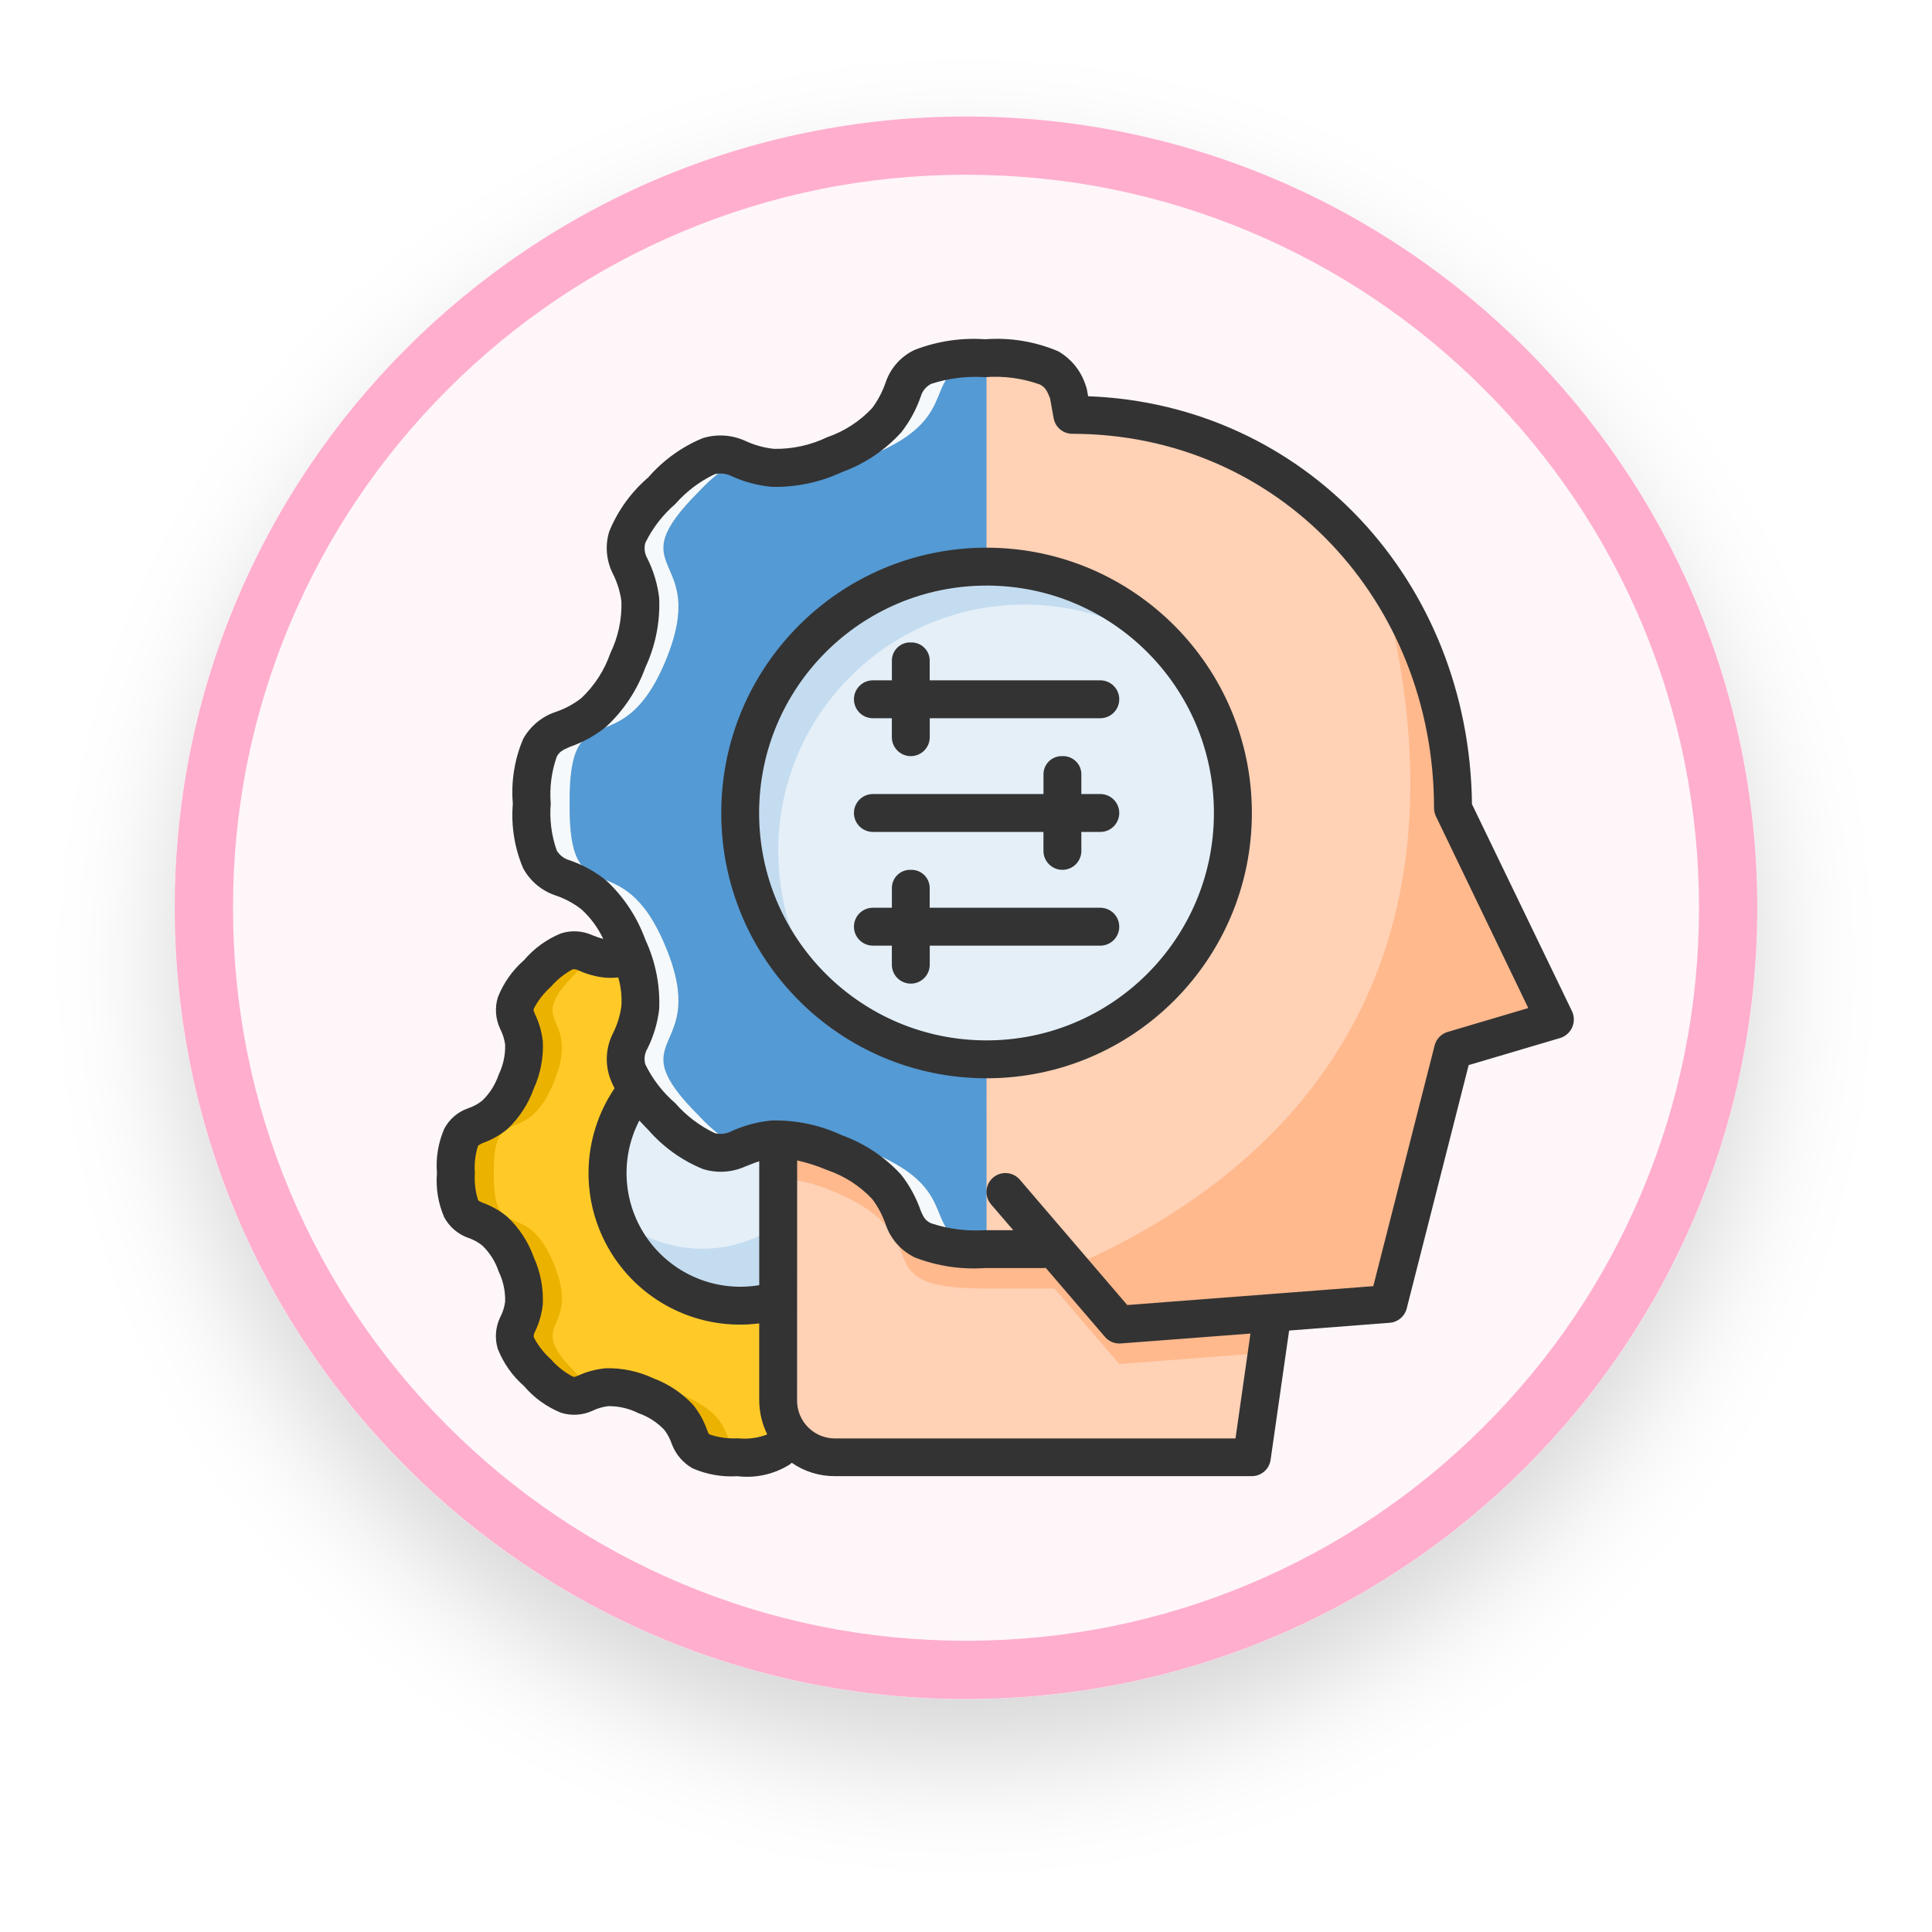
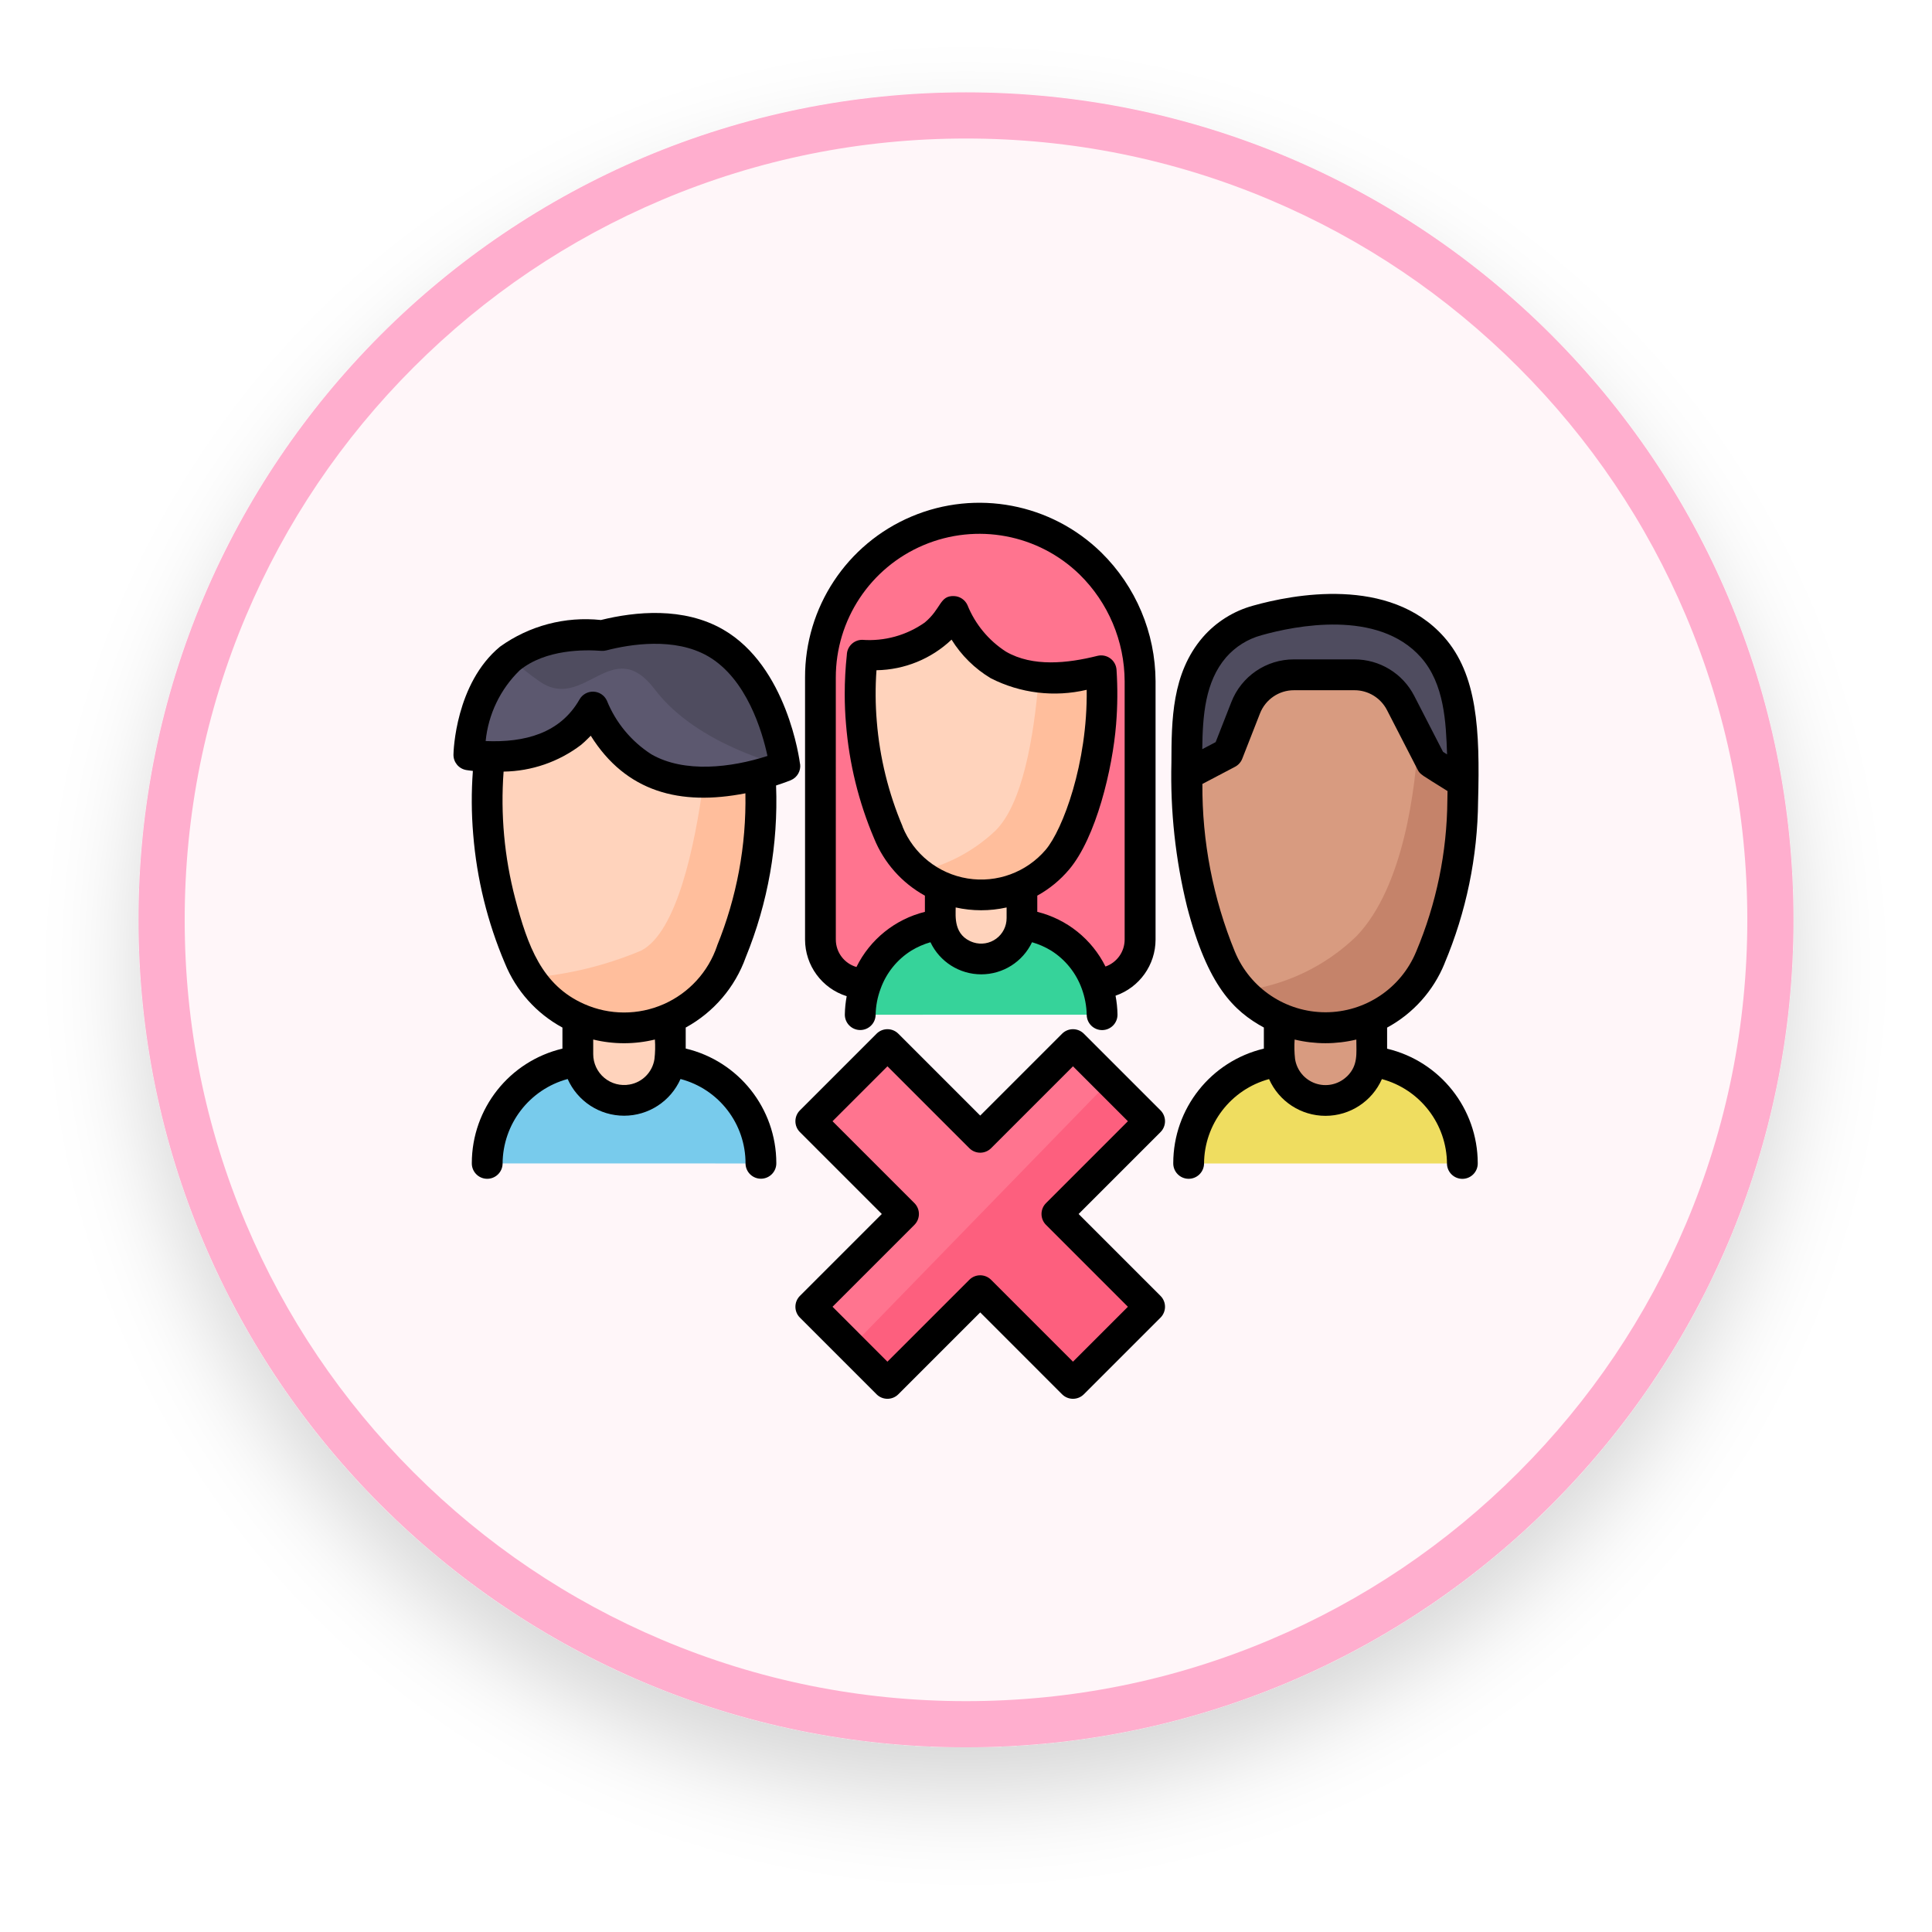
- <svg xmlns="http://www.w3.org/2000/svg" width="99.504" height="99.504" viewBox="0 0 99.504 99.504">
+ <svg xmlns="http://www.w3.org/2000/svg" width="125.531" height="125.531" viewBox="0 0 125.531 125.531">
  <defs>
-     <filter id="Path_982547" x="0" y="0" width="99.504" height="99.504" filterUnits="userSpaceOnUse">
+     <filter id="Path_982547" x="0" y="0" width="125.531" height="125.531" filterUnits="userSpaceOnUse">
      <feOffset dy="3" input="SourceAlpha" />
      <feGaussianBlur stdDeviation="3" result="blur" />
      <feFlood flood-opacity="0.161" />
      <feComposite operator="in" in2="blur" />
      <feComposite in="SourceGraphic" />
    </filter>
  </defs>
-   <g id="Group_1152451" data-name="Group 1152451" transform="translate(-1034.496 -1916)">
-     <g id="Group_1146975" data-name="Group 1146975" transform="translate(1043.496 1922)">
-       <g id="Group_1146954" data-name="Group 1146954">
-         <g transform="matrix(1, 0, 0, 1, -9, -6)" filter="url(#Path_982547)">
-           <g id="Path_982547-2" data-name="Path 982547" transform="translate(9 6)" fill="#fff6f9">
-             <path d="M 40.752 80.004 C 35.452 80.004 30.312 78.967 25.474 76.92 C 20.8 74.943 16.602 72.113 12.997 68.507 C 9.391 64.902 6.561 60.704 4.584 56.03 C 2.538 51.192 1.5 46.052 1.5 40.752 C 1.5 35.452 2.538 30.312 4.584 25.474 C 6.561 20.8 9.391 16.602 12.997 12.997 C 16.602 9.391 20.8 6.561 25.474 4.584 C 30.312 2.538 35.452 1.5 40.752 1.5 C 46.052 1.5 51.192 2.538 56.03 4.584 C 60.704 6.561 64.902 9.391 68.507 12.997 C 72.113 16.602 74.943 20.8 76.92 25.474 C 78.967 30.312 80.004 35.452 80.004 40.752 C 80.004 46.052 78.967 51.192 76.92 56.03 C 74.943 60.704 72.113 64.902 68.507 68.507 C 64.902 72.113 60.704 74.943 56.03 76.92 C 51.192 78.967 46.052 80.004 40.752 80.004 Z" stroke="none" />
-             <path d="M 40.752 3 C 35.654 3 30.711 3.998 26.058 5.966 C 21.563 7.867 17.525 10.589 14.057 14.057 C 10.589 17.525 7.867 21.563 5.966 26.058 C 3.998 30.711 3 35.654 3 40.752 C 3 45.85 3.998 50.794 5.966 55.446 C 7.867 59.941 10.589 63.979 14.057 67.447 C 17.525 70.915 21.563 73.637 26.058 75.539 C 30.711 77.506 35.654 78.504 40.752 78.504 C 45.85 78.504 50.794 77.506 55.446 75.539 C 59.941 73.637 63.979 70.915 67.447 67.447 C 70.915 63.979 73.637 59.941 75.539 55.446 C 77.506 50.794 78.504 45.85 78.504 40.752 C 78.504 35.654 77.506 30.711 75.539 26.058 C 73.637 21.563 70.915 17.525 67.447 14.057 C 63.979 10.589 59.941 7.867 55.446 5.966 C 50.794 3.998 45.85 3 40.752 3 M 40.752 -7.62939453125e-06 C 63.259 -7.62939453125e-06 81.504 18.245 81.504 40.752 C 81.504 63.259 63.259 81.504 40.752 81.504 C 18.245 81.504 -7.62939453125e-06 63.259 -7.62939453125e-06 40.752 C -7.62939453125e-06 18.245 18.245 -7.62939453125e-06 40.752 -7.62939453125e-06 Z" stroke="none" fill="#ffaece" />
+   <g id="Group_1154103" data-name="Group 1154103" transform="translate(-739.688 -5600.734)">
+     <g id="Group_1154087" data-name="Group 1154087" transform="translate(413.688 79.734)">
+       <g id="Group_1152576" data-name="Group 1152576" transform="translate(335 5527)">
+         <g id="Group_1148633" data-name="Group 1148633">
+           <g id="Group_1148525" data-name="Group 1148525" transform="translate(0)">
+             <g transform="matrix(1, 0, 0, 1, -9, -6)" filter="url(#Path_982547)">
+               <g id="Path_982547-2" data-name="Path 982547" transform="translate(9 6)" fill="#fff6f9">
+                 <path d="M 53.766 106.031 C 46.709 106.031 39.865 104.65 33.422 101.925 C 27.198 99.292 21.609 95.523 16.808 90.723 C 12.008 85.923 8.239 80.333 5.607 74.109 C 2.882 67.667 1.5 60.822 1.5 53.766 C 1.5 46.709 2.882 39.865 5.607 33.422 C 8.239 27.198 12.008 21.609 16.808 16.808 C 21.609 12.008 27.198 8.239 33.422 5.607 C 39.865 2.882 46.709 1.5 53.766 1.5 C 60.822 1.5 67.667 2.882 74.109 5.607 C 80.333 8.239 85.923 12.008 90.723 16.808 C 95.523 21.609 99.292 27.198 101.925 33.422 C 104.65 39.865 106.031 46.709 106.031 53.766 C 106.031 60.822 104.65 67.667 101.925 74.109 C 99.292 80.333 95.523 85.923 90.723 90.723 C 85.923 95.523 80.333 99.292 74.109 101.925 C 67.667 104.65 60.822 106.031 53.766 106.031 Z" stroke="none" />
+                 <path d="M 53.766 3 C 46.911 3 40.263 4.342 34.006 6.988 C 27.961 9.545 22.532 13.206 17.869 17.869 C 13.206 22.532 9.545 27.961 6.988 34.006 C 4.342 40.263 3 46.911 3 53.766 C 3 60.62 4.342 67.268 6.988 73.525 C 9.545 79.57 13.206 84.999 17.869 89.662 C 22.532 94.326 27.961 97.986 34.006 100.543 C 40.263 103.189 46.911 104.531 53.766 104.531 C 60.62 104.531 67.268 103.189 73.525 100.543 C 79.57 97.986 84.999 94.326 89.662 89.662 C 94.326 84.999 97.986 79.57 100.543 73.525 C 103.189 67.268 104.531 60.62 104.531 53.766 C 104.531 46.911 103.189 40.263 100.543 34.006 C 97.986 27.961 94.326 22.532 89.662 17.869 C 84.999 13.206 79.57 9.545 73.525 6.988 C 67.268 4.342 60.62 3 53.766 3 M 53.766 -7.62939453125e-06 C 83.46 -7.62939453125e-06 107.531 24.072 107.531 53.766 C 107.531 83.46 83.46 107.531 53.766 107.531 C 24.072 107.531 -7.62939453125e-06 83.46 -7.62939453125e-06 53.766 C -7.62939453125e-06 24.072 24.072 -7.62939453125e-06 53.766 -7.62939453125e-06 Z" stroke="none" fill="#ffaece" />
+               </g>
+             </g>
          </g>
        </g>
      </g>
-     </g>
-     <g id="layer1-0" transform="translate(1058.853 1931.884)">
-       <path id="path8538" d="M4.392,10.123c-.415.04-.93.332-1.78,1.193-2.72,2.756.358,1.993-1.1,5.576s-3.137.906-3.1,4.7c-.033,3.8,1.649,1.122,3.1,4.7s-1.624,2.82,1.1,5.576,2.009-.322,5.582,1.188.855,3.139,4.735,3.172c2.364.018,2.289-.595,2.684-1.4L14.029,28.4c-.208.02-.767.031-.976.032A6.825,6.825,0,0,1,7.77,17.273c-1.885-2.618,1.274-2.465-.343-6.876-1.789.516-2.227-.352-3.035-.274Z" transform="translate(0.711 22.936)" fill="#ffca28" />
-       <path id="path8550" d="M4.392,10.123c-.415.04-.93.332-1.78,1.193-2.72,2.756.358,1.993-1.1,5.576s-3.137.906-3.1,4.7c-.033,3.8,1.649,1.122,3.1,4.7s-1.624,2.82,1.1,5.576c1.705,1.728,2.063,1.163,2.972.873a6.52,6.52,0,0,1-1.02-.873c-2.72-2.756.358-1.993-1.1-5.576S.331,25.4.364,21.6c-.033-3.8,1.649-1.122,3.1-4.7s-1.624-2.82,1.1-5.576a6.679,6.679,0,0,1,1.022-.881,3.05,3.05,0,0,0-1.193-.313Zm3.031.274,0,0s0,0,0,0ZM8.15,32.63a2.615,2.615,0,0,0-.73.162,6.622,6.622,0,0,1,.774.273c3.572,1.509.855,3.139,4.735,3.172a7.52,7.52,0,0,0,1.09-.061c-2.52-.284-.63-1.741-3.874-3.111a4.362,4.362,0,0,0-2-.435Z" transform="translate(0.711 22.935)" fill="#ecb200" />
-       <path id="path8531" d="M.529,18.21a6.832,6.832,0,1,0,6.832-6.832A6.832,6.832,0,0,0,.529,18.21Z" transform="translate(6.403 26.323)" fill="#e4eff8" />
-       <path id="circle8535" d="M11.6,11.842A6.821,6.821,0,0,1,.628,19.152,6.827,6.827,0,1,0,11.6,11.842Z" transform="translate(6.671 27.57)" fill="#c4dcf0" />
-       <path id="path8510" d="M2.91,12.76V26.2a2.922,2.922,0,0,0,2.928,2.928H27.31l.976-6.832-1.323-.5-6.485.5-3.717-4.337-.644-.242.458.688H13.568c-5.5,0-3.27-1.811-5.677-3.784L2.939,12.76H2.91Z" transform="translate(12.805 30.041)" fill="#ffd1b5" />
-       <path id="path8475" d="M23.871,44.8l5.856,6.832,13.859-1.063,3.33-13.073,5.259-1.558-5.258-10.9c0-11.184-8.4-20.251-19.61-20.26L27.1,3.64c-.424-1.048-.777-1.787-4.288-1.787-6.591,0-2.052,2.6-7.749,4.968s-4.561-2.457-8.9,1.861.57,3.124-1.749,8.737-5,1.418-4.948,7.377C-.582,30.755,2.1,26.56,4.419,32.173s-2.589,4.42,1.749,8.737,3.2-.5,8.9,1.861,1.158,4.968,7.749,4.968h3.006" transform="translate(3.557 0.711)" fill="#ffd1b5" />
-       <path id="path8497" d="M22.947,4.87c5.957,21.811-6.3,31.517-15.961,35.689l2.533,2.957,13.86-1.064,3.328-13.073,5.259-1.557-5.258-10.9A20.837,20.837,0,0,0,22.947,4.87Z" transform="translate(23.765 8.825)" fill="#ffb98d" />
-       <path id="path8483" d="M22.894,1.853c-6.591,0-2.131,2.6-7.827,4.968s-4.561-2.457-8.9,1.861.57,3.124-1.749,8.737-5,1.418-4.948,7.377C-.582,30.755,2.1,26.56,4.419,32.173s-2.589,4.42,1.749,8.737,3.2-.5,8.9,1.861,1.236,4.968,7.827,4.968Z" transform="translate(3.557 0.711)" fill="#549ad4" />
-       <path id="circle8503" d="M2.381,17.451A12.688,12.688,0,1,0,15.069,4.763,12.688,12.688,0,0,0,2.381,17.451Z" transform="translate(11.383 8.537)" fill="#e4eff8" />
-       <path id="path8491" d="M22.816,1.853c-6.591,0-2.053,2.6-7.749,4.968a9.658,9.658,0,0,1-1.862.585,6.094,6.094,0,0,0,3.814-.585c5-2.076,2.118-4.334,5.8-4.855ZM9.007,6.813c-.662.062-1.483.519-2.838,1.868C1.83,13,6.737,11.806,4.418,17.419s-5,1.418-4.947,7.377C-.582,30.756,2.1,26.56,4.418,32.174S1.83,36.593,6.168,40.91c2.23,2.219,3.019,2.025,4.028,1.632A8.215,8.215,0,0,1,8.118,40.91c-4.338-4.317.571-3.123-1.748-8.736s-5-1.418-4.949-7.377c-.053-5.959,2.63-1.764,4.949-7.377S3.78,13,8.118,8.681a8.219,8.219,0,0,1,2.076-1.63,2.528,2.528,0,0,0-1.188-.238ZM13.833,42.09a3.934,3.934,0,0,0-.623.1,9.668,9.668,0,0,1,1.857.583c5.7,2.365,1.158,4.968,7.749,4.968v-.112c-3.679-.521-.8-2.78-5.8-4.855a7.072,7.072,0,0,0-3.185-.681Z" transform="translate(3.558 0.711)" fill="#f5f9fb" />
-       <path id="circle8507" d="M15.069,4.763A12.687,12.687,0,0,0,7.158,27.369,12.683,12.683,0,0,1,24.93,9.481a12.688,12.688,0,0,0-9.861-4.718Z" transform="translate(11.383 8.537)" fill="#c4dcf0" />
-       <path id="path8529" d="M2.91,12.781v1.952a7.432,7.432,0,0,1,2.909.681c5.7,2.365,1.158,4.968,7.749,4.968H17.55l-2.272-1.952h-1.71c-5.5,0-3.27-1.811-5.677-3.784L2.939,12.781H2.91Z" transform="translate(12.805 30.095)" fill="#ffb98d" />
-       <path id="path8522" d="M6.961,14.125l.458.688h-1.1l5.008,5.843,7.612-.583.2-1.369-1.323-.5-6.485.5L7.605,14.367Z" transform="translate(21.961 33.711)" fill="#ffb98d" />
-       <path id="path14831" d="M22.768,2.129a2.857,2.857,0,0,0-1.5,1.649,4.759,4.759,0,0,1-.707,1.355,5.693,5.693,0,0,1-2.312,1.5,6.075,6.075,0,0,1-2.745.6,4.691,4.691,0,0,1-1.491-.417,3.085,3.085,0,0,0-2.169-.137A7.5,7.5,0,0,0,9.035,8.7a7.319,7.319,0,0,0-2.017,2.795A2.923,2.923,0,0,0,7.2,13.649a4.437,4.437,0,0,1,.448,1.441,5.69,5.69,0,0,1-.57,2.667,5.783,5.783,0,0,1-1.491,2.312,4.485,4.485,0,0,1-1.348.721,3,3,0,0,0-1.651,1.382,6.989,6.989,0,0,0-.532,3.336,6.975,6.975,0,0,0,.532,3.328,2.969,2.969,0,0,0,1.651,1.392,4.488,4.488,0,0,1,1.348.721,4.841,4.841,0,0,1,1.125,1.525,4.835,4.835,0,0,1-.562-.193,2.25,2.25,0,0,0-1.615-.093,4.943,4.943,0,0,0-1.9,1.376,4.945,4.945,0,0,0-1.354,1.923A2.262,2.262,0,0,0,1.4,37.1a2.551,2.551,0,0,1,.259.814,3.323,3.323,0,0,1-.332,1.548A3.335,3.335,0,0,1,.483,40.8a2.4,2.4,0,0,1-.742.4,2.2,2.2,0,0,0-1.218,1.052,4.749,4.749,0,0,0-.376,2.28,4.722,4.722,0,0,0,.376,2.28A2.259,2.259,0,0,0-.258,47.864a2.406,2.406,0,0,1,.742.4,3.335,3.335,0,0,1,.843,1.34,3.35,3.35,0,0,1,.332,1.55,2.375,2.375,0,0,1-.259.814,2.247,2.247,0,0,0-.122,1.613A4.95,4.95,0,0,0,2.629,55.5a4.937,4.937,0,0,0,1.9,1.374,2.254,2.254,0,0,0,1.615-.093,2.594,2.594,0,0,1,.827-.244,3.39,3.39,0,0,1,1.55.36,3.364,3.364,0,0,1,1.333.858,2.582,2.582,0,0,1,.4.762,2.424,2.424,0,0,0,1.05,1.218,4.977,4.977,0,0,0,2.32.41,4.133,4.133,0,0,0,2.688-.6,1.418,1.418,0,0,0,.108-.091,3.857,3.857,0,0,0,2.219.688H40.117a.976.976,0,0,0,.965-.835l.955-6.664,5.185-.4a.978.978,0,0,0,.871-.736l3.191-12.535,4.728-1.4a1,1,0,0,0,.6-1.363L51.454,25.533C51.326,14.018,42.831,4.938,31.686,4.524l-.063-.341a.8.8,0,0,0-.057-.194,3.114,3.114,0,0,0-1.42-1.78,8.067,8.067,0,0,0-3.769-.62,8.392,8.392,0,0,0-3.609.541Zm6.442,1.794c.3.165.356.332.515.707l.183,1.022a.976.976,0,0,0,.959.806c10.686.007,18.633,8.66,18.633,19.28a.992.992,0,0,0,.1.425l4.754,9.871L50.2,37.265a.979.979,0,0,0-.671.7L46.372,50.357,33.7,51.329l-5.532-6.455a.976.976,0,1,0-1.485,1.268l1.146,1.332H26.377a7.319,7.319,0,0,1-2.774-.353c-.264-.125-.366-.239-.539-.648a6.386,6.386,0,0,0-1-1.845A7.643,7.643,0,0,0,19,42.583a8.064,8.064,0,0,0-3.624-.757,6.456,6.456,0,0,0-2.053.547,1.179,1.179,0,0,1-.871.1,6.276,6.276,0,0,1-2.032-1.542,6.247,6.247,0,0,1-1.542-2,1.04,1.04,0,0,1,.114-.816,6.164,6.164,0,0,0,.6-2.017,7.659,7.659,0,0,0-.713-3.588,7.752,7.752,0,0,0-2.025-3.056,6.273,6.273,0,0,0-1.866-1.029,1.119,1.119,0,0,1-.669-.5,5.8,5.8,0,0,1-.311-2.421,5.833,5.833,0,0,1,.311-2.421c.131-.227.237-.315.669-.5a6.291,6.291,0,0,0,1.866-1.031,7.743,7.743,0,0,0,2.025-3.054,7.665,7.665,0,0,0,.713-3.589,6.16,6.16,0,0,0-.6-2.017,1.053,1.053,0,0,1-.114-.814,6.248,6.248,0,0,1,1.542-2A6.273,6.273,0,0,1,12.451,8.54a1.239,1.239,0,0,1,.871.1,6.447,6.447,0,0,0,2.053.549A8.065,8.065,0,0,0,19,8.433,7.645,7.645,0,0,0,22.063,6.38a6.365,6.365,0,0,0,1-1.838,1.057,1.057,0,0,1,.539-.656,7.386,7.386,0,0,1,2.774-.345,6.813,6.813,0,0,1,2.833.381Zm-2.756,8.4A13.664,13.664,0,1,0,40.118,25.988,13.664,13.664,0,0,0,26.453,12.324Zm0,1.952A11.712,11.712,0,1,1,14.74,25.988,11.712,11.712,0,0,1,26.453,14.276Zm-3.9,2.928a.938.938,0,0,0-.976.976v.976H20.6a.976.976,0,1,0,0,1.952h.976v.976a.976.976,0,1,0,1.952,0v-.976h8.784a.976.976,0,1,0,0-1.952H23.525V18.18a.938.938,0,0,0-.976-.976Zm7.808,5.856a.938.938,0,0,0-.976.976v.976H20.6a.976.976,0,1,0,0,1.952h8.784v.976a.976.976,0,1,0,1.952,0v-.976h.976a.976.976,0,1,0,0-1.952h-.976v-.976a.938.938,0,0,0-.976-.976Zm-7.808,5.856a.938.938,0,0,0-.976.976v.976H20.6a.976.976,0,1,0,0,1.952h.976V33.8a.976.976,0,1,0,1.952,0V32.82h8.784a.976.976,0,1,0,0-1.952H23.525v-.976a.938.938,0,0,0-.976-.976ZM5.439,34.095a4.328,4.328,0,0,0,1.4.376,3.844,3.844,0,0,0,.646-.015,4.341,4.341,0,0,1,.162,1.468A4.414,4.414,0,0,1,7.2,37.359a2.937,2.937,0,0,0-.179,2.16,3.816,3.816,0,0,0,.274.646,7.8,7.8,0,0,0,7.45,12.11v3.967a3.988,3.988,0,0,0,.408,1.738s-.022.026-.026.026a3.24,3.24,0,0,1-1.477.187,3.851,3.851,0,0,1-1.426-.187c-.107-.056-.06,0-.166-.246a4.293,4.293,0,0,0-.7-1.268A5.339,5.339,0,0,0,9.287,55.1a5.387,5.387,0,0,0-2.45-.513,4.367,4.367,0,0,0-1.4.368c-.156.061-.18.1-.3.057a3.853,3.853,0,0,1-1.123-.892,3.924,3.924,0,0,1-.881-1.132.439.439,0,0,1,.065-.288,4.336,4.336,0,0,0,.4-1.39,5.3,5.3,0,0,0-.467-2.45,5.3,5.3,0,0,0-1.369-2.083A4.292,4.292,0,0,0,.5,46.06c-.121-.054-.207-.084-.236-.143A3.749,3.749,0,0,1,.1,44.529a3.717,3.717,0,0,1,.158-1.388c.015-.022.033-.054.236-.151a4.229,4.229,0,0,0,1.27-.713,5.328,5.328,0,0,0,1.369-2.089A5.276,5.276,0,0,0,3.6,37.747a4.35,4.35,0,0,0-.4-1.392c-.039-.118-.1-.175-.065-.288a3.957,3.957,0,0,1,.881-1.13,3.958,3.958,0,0,1,1.122-.9.5.5,0,0,1,.3.058Zm3.6,8.222a7.457,7.457,0,0,0,2.81,2.009,3.064,3.064,0,0,0,2.169-.129c.268-.1.495-.2.728-.273v6.382a5.86,5.86,0,0,1-6.175-8.479c.147.156.3.321.467.49Zm7.66,1.565a8.984,8.984,0,0,1,1.556.5,5.7,5.7,0,0,1,2.312,1.491,4.762,4.762,0,0,1,.707,1.355,2.914,2.914,0,0,0,1.5,1.657,8.4,8.4,0,0,0,3.609.539h3.006a1.029,1.029,0,0,0,.114-.007l3.048,3.553a.976.976,0,0,0,.814.338l6.68-.509L39.275,58.2H18.647a1.946,1.946,0,0,1-1.952-1.952Z" fill="#333" />
+       <g id="epidemic-prevention_2866229" transform="translate(355.464 5528.531)">
+         <path id="Path_989012" data-name="Path 989012" d="M163.992,41.7V58.489a2.854,2.854,0,0,1-2.854,2.854,5.831,5.831,0,0,0-4.857-3.838,2.649,2.649,0,0,1-5.237,0,6.089,6.089,0,0,0-2.44.843,5.83,5.83,0,0,0-2.418,3h-.11a2.854,2.854,0,0,1-2.854-2.854V41.464a10.386,10.386,0,0,1,10.185-10.383A10.574,10.574,0,0,1,163.992,41.7Z" transform="translate(-119.375 -4.973)" fill="#ff748f" />
+         <path id="Path_989013" data-name="Path 989013" d="M26.535,83.185c-2.172.907-6.325,1.755-9.18.1a8.535,8.535,0,0,1-3.3-3.938c-1.4,2.444-3.887,3.29-6.711,3.219A9.446,9.446,0,0,1,6,82.462s.09-4.141,2.664-6.263l.032-.025c1.945-1.577,4.724-1.569,5.978-1.469,1.908-.491,4.962-.906,7.358.478C25.809,77.364,26.535,83.185,26.535,83.185Z" transform="translate(-5.002 -40.948)" fill="#5c586f" />
+         <path id="Path_989014" data-name="Path 989014" d="M29.043,120.816c-2.562,6.281-9.988,6.322-13.088,1.7-1.2-1.783-3.361-7.634-2.628-14.34v-.035c2.876,0,5.29-.717,6.712-3.22,2.176,4.733,5.83,5.625,10.865,4.364a26.024,26.024,0,0,1-1.862,11.53Z" transform="translate(-10.985 -66.519)" fill="#ffd3bc" />
+         <path id="Path_989015" data-name="Path 989015" d="M54.456,226.315v2.347a3.008,3.008,0,0,1-5.133,2.127c-1.084-1.1-.874-2.14-.874-4.474A7.4,7.4,0,0,0,54.456,226.315Z" transform="translate(-40.369 -167.699)" fill="#ffd3bc" />
+         <path id="Path_989016" data-name="Path 989016" d="M30.951,249.849a6.7,6.7,0,0,0-5.928-6.633,3,3,0,0,1-5.928,0,6.677,6.677,0,0,0-5.929,6.632Z" transform="translate(-10.975 -181.785)" fill="#78cbec" />
+         <path id="Path_989017" data-name="Path 989017" d="M322.31,226.315v2.347a3.011,3.011,0,0,0,5.133,2.127c1.073-1.086.874-2.13.874-4.474a7.4,7.4,0,0,1-6.007,0Z" transform="translate(-268.642 -167.699)" fill="#d89b80" />
+         <path id="Path_989018" data-name="Path 989018" d="M304.742,249.849a6.7,6.7,0,0,0-5.928-6.633,3,3,0,0,1-5.928,0,6.7,6.7,0,0,0-5.928,6.633Z" transform="translate(-239.176 -181.785)" fill="#efdd60" />
+         <path id="Path_989019" data-name="Path 989019" d="M304.112,79.207a26.77,26.77,0,0,1-2.1,10.184,7.366,7.366,0,0,1-12.266,2.17c-.052-.057-.1-.115-.153-.173a7.286,7.286,0,0,1-1.216-2l-.153-.381a25.384,25.384,0,0,1-1.069-3.212,1.563,1.563,0,0,1-.052-.211,34.62,34.62,0,0,1-.918-8.071c-.042-3.272-.233-8.667,4.579-10.023,3.633-1.022,8.617-1.38,11.381,1.733a7.262,7.262,0,0,1,1.594,3.3,33.782,33.782,0,0,1,.371,6.686Z" transform="translate(-238.523 -34.715)" fill="#d89b80" />
+         <path id="Path_989020" data-name="Path 989020" d="M172.744,81.644a6.514,6.514,0,0,1-12.186.336,23.141,23.141,0,0,1-1.7-11.533,7.175,7.175,0,0,0,4.694-1.35,5.378,5.378,0,0,0,1.236-1.5c1.907,4.148,5.16,5,9.6,3.857A22.972,22.972,0,0,1,172.744,81.644Z" transform="translate(-132.295 -35.414)" fill="#ffd3bc" />
+         <path id="Path_989021" data-name="Path 989021" d="M195.184,174.864c0,2.018.17,3-.754,3.926a2.649,2.649,0,0,1-3.384.349c-1.449-.95-1.169-2.449-1.169-4.275A6.56,6.56,0,0,0,195.184,174.864Z" transform="translate(-158.242 -124.815)" fill="#ffd3bc" />
+         <path id="Path_989022" data-name="Path 989022" d="M174.446,195.644a5.92,5.92,0,0,0-5.237-5.863,2.649,2.649,0,0,1-5.237,0,6.091,6.091,0,0,0-2.44.843,5.83,5.83,0,0,0-2.418,3,6.15,6.15,0,0,0-.383,2.025Z" transform="translate(-132.302 -137.248)" fill="#36d39a" />
+         <path id="Path_989023" data-name="Path 989023" d="M155.462,247.682l6.03,6.03-4.982,4.982-6.03-6.03-6.03,6.03-2.368-2.368-2.613-2.614,6.028-6.03-6.028-6.028,4.98-4.982,6.03,6.028,6.03-6.028,2.375,2.375,2.608,2.608Z" transform="translate(-116.247 -176.331)" fill="#ff748f" />
+         <path id="Path_989024" data-name="Path 989024" d="M168.539,259.568l6.03,6.03-4.982,4.982-6.03-6.03-6.03,6.03-2.368-2.368,16.8-17.279,2.608,2.608Z" transform="translate(-129.325 -188.217)" fill="#fd5f7e" />
+         <path id="Path_989025" data-name="Path 989025" d="M40.029,83.187s-5.678-1.309-8.447-4.97S26.992,79.7,24.1,77.7a17.879,17.879,0,0,1-1.912-1.529c1.945-1.577,4.724-1.569,5.978-1.469,1.908-.491,4.962-.906,7.358.478C39.3,77.365,40.029,83.187,40.029,83.187Z" transform="translate(-18.496 -40.949)" fill="#4f4c5f" />
+         <path id="Path_989026" data-name="Path 989026" d="M191.3,100.948a6.509,6.509,0,0,1-10.312,2.886,10.631,10.631,0,0,0,5.06-2.656c1.768-1.715,2.526-6.051,2.839-10a11.619,11.619,0,0,0,4.058-.418A22.972,22.972,0,0,1,191.3,100.948Z" transform="translate(-150.854 -54.717)" fill="#ffbe9c" />
+         <path id="Path_989027" data-name="Path 989027" d="M42.938,142.662c-2.562,6.281-9.988,6.322-13.088,1.7a23.542,23.542,0,0,0,7.228-1.763c2.323-1.2,3.492-6.824,4.045-10.95a14.065,14.065,0,0,0,3.677-.518A26.024,26.024,0,0,1,42.938,142.662Z" transform="translate(-24.881 -88.365)" fill="#ffbe9c" />
+         <path id="Path_989028" data-name="Path 989028" d="M391.717,101.653c-.02-.1-.042-.208-.067-.311h0C391.675,101.442,391.7,101.545,391.717,101.653Z" transform="translate(-326.435 -63.536)" fill="#c5836a" />
+         <path id="Path_989029" data-name="Path 989029" d="M322,120.713a26.777,26.777,0,0,1-2.1,10.184,7.366,7.366,0,0,1-12.265,2.17,12.927,12.927,0,0,0,7.448-3.553c3.082-3.214,3.835-9.653,4.015-12.952l.864,1.678,2.015,1.266.04-.013c0-.21,0-.418,0-.628C322.019,119.554,322.01,120.2,322,120.713Z" transform="translate(-256.406 -76.221)" fill="#c5836a" />
+         <path id="Path_989030" data-name="Path 989030" d="M304.129,77.987l-.04.013-2.015-1.266-.864-1.678-1.131-2.2a3.38,3.38,0,0,0-3.006-1.833h-3.92a3.378,3.378,0,0,0-3.147,2.148l-1.152,2.941-2.668,1.4c-.042-3.272-.235-8.667,4.579-10.023,3.633-1.022,8.617-1.38,11.381,1.733a7.2,7.2,0,0,1,1.59,3.3c.025.1.047.206.067.311a28.13,28.13,0,0,1,.321,4.318c0,.07,0,.14,0,.208C304.129,77.569,304.129,77.777,304.129,77.987Z" transform="translate(-238.523 -34.715)" fill="#4f4c5f" />
+         <path id="Path_989031" data-name="Path 989031" d="M392.371,107.53a28.13,28.13,0,0,0-.321-4.318A23.178,23.178,0,0,1,392.371,107.53Z" transform="translate(-326.769 -65.094)" fill="#4f4c5f" />
+         <path id="Path_989032" data-name="Path 989032" d="M22.519,78.069c-.032-.258-.835-6.34-4.993-8.74-2.578-1.488-5.713-1.173-7.945-.622a9.516,9.516,0,0,0-6.554,1.731C.132,72.823,0,77.261,0,77.449a1,1,0,0,0,.824,1.005c.012,0,.171.03.437.059a26.038,26.038,0,0,0,.021,4.124,26.939,26.939,0,0,0,2.058,8.37,8.308,8.308,0,0,0,3.74,4.181v1.368a7.656,7.656,0,0,0-5.888,7.436,1,1,0,1,0,2,.043,5.727,5.727,0,0,1,4.228-5.505,4.01,4.01,0,0,0,7.332,0,5.665,5.665,0,0,1,4.225,5.5,1,1,0,0,0,2-.043,7.657,7.657,0,0,0-5.887-7.436V95.187a8.437,8.437,0,0,0,3.9-4.563,26.809,26.809,0,0,0,1.971-11.166c.584-.187.944-.337.964-.345a1,1,0,0,0,.6-1.044ZM4.3,71.98c1.685-1.388,4.263-1.35,5.3-1.269a.991.991,0,0,0,.327-.028c1.539-.4,4.444-.873,6.608.376,2.528,1.459,3.534,4.926,3.867,6.48-2.339.76-5.4,1.13-7.543-.106a7.466,7.466,0,0,1-2.892-3.491,1,1,0,0,0-1.776-.076c-1.258,2.213-3.574,2.813-6.1,2.706A7.434,7.434,0,0,1,4.3,71.98Zm8.788,23.985a6.821,6.821,0,0,1-.029,1.269,1.979,1.979,0,0,1-1.618,1.655,2.006,2.006,0,0,1-2.361-1.975v-.949a8.461,8.461,0,0,0,4.008,0Zm4.043-6.092A6.381,6.381,0,0,1,8.5,93.661C5.743,92.444,4.824,89.89,4.009,86.8a25.186,25.186,0,0,1-.752-8.243A8.511,8.511,0,0,0,8.291,76.82c.163-.135.316-.281.467-.432.054-.054.109-.106.162-.163,2.29,3.659,5.8,4.575,10.048,3.742a25,25,0,0,1-1.841,9.906Z" transform="translate(0 -35.953)" />
+         <path id="Path_989033" data-name="Path 989033" d="M297.908,84.829a27.768,27.768,0,0,0,2.179-10.544c.126-4.629-.049-8.229-2.217-10.67-3.541-3.987-9.85-2.749-12.4-2.031a6.664,6.664,0,0,0-3.28,2.064c-2.007,2.344-2.021,5.384-2.029,8.136a35.545,35.545,0,0,0,1.014,9.35c1.343,5.173,3.051,6.8,4.993,7.862v1.37a7.657,7.657,0,0,0-5.887,7.436,1,1,0,0,0,2,.043,5.729,5.729,0,0,1,4.225-5.5,4.008,4.008,0,0,0,7.332,0,5.728,5.728,0,0,1,4.228,5.505,1,1,0,0,0,1,.977h.022a1,1,0,0,0,.977-1.02,7.659,7.659,0,0,0-5.889-7.436V89a8.3,8.3,0,0,0,3.734-4.169Zm-5.732,4.947c0,.9.121,1.662-.578,2.367-.019.019-.04.036-.061.055a2,2,0,0,1-3.342-1.159,7.033,7.033,0,0,1-.028-1.263A8.541,8.541,0,0,0,292.176,89.776ZM283.71,64.947a4.676,4.676,0,0,1,2.3-1.44c2.186-.616,7.571-1.708,10.362,1.435,1.532,1.726,1.629,4.243,1.7,6.307l-.261-.164-1.869-3.633a4.363,4.363,0,0,0-3.894-2.376h-3.919a4.353,4.353,0,0,0-4.077,2.781l-1.016,2.594-.871.459C282.192,68.719,282.35,66.535,283.71,64.947Zm.575,19.122a28.27,28.27,0,0,1-2.111-10.9l2.124-1.117a1,1,0,0,0,.465-.52l1.152-2.941a2.367,2.367,0,0,1,2.217-1.512h3.919a2.373,2.373,0,0,1,2.118,1.292l1.994,3.876c.165.32.241.316,1.939,1.384q0,.306-.011.6a25.794,25.794,0,0,1-2.027,9.833,6.373,6.373,0,0,1-11.778.006Z" transform="translate(-233.513 -29.763)" />
+         <path id="Path_989034" data-name="Path 989034" d="M139.9,57.194a7.152,7.152,0,0,0-.121,1.182,1,1,0,0,0,2,.038,5.136,5.136,0,0,1,.324-1.7,4.849,4.849,0,0,1,2-2.481,5.1,5.1,0,0,1,1.239-.543,3.653,3.653,0,0,0,6.6,0,5.092,5.092,0,0,1,1.235.541,4.879,4.879,0,0,1,2,2.487,5.229,5.229,0,0,1,.318,1.7,1,1,0,0,0,2-.038,7.211,7.211,0,0,0-.127-1.216,3.859,3.859,0,0,0,2.6-3.644V36.73a11.789,11.789,0,0,0-3.523-8.359A11.326,11.326,0,0,0,137.194,36.5V53.517a3.859,3.859,0,0,0,2.7,3.677Zm8.237-3.49c-1.317-.435-1.156-1.726-1.156-2.273a7.618,7.618,0,0,0,3.309,0v.692a1.654,1.654,0,0,1-2.153,1.581Zm-4.6-7.524a22.03,22.03,0,0,1-1.681-6.83,21.375,21.375,0,0,1-.021-3.333,7.248,7.248,0,0,0,4.878-1.988,7.585,7.585,0,0,0,2.549,2.509,9.116,9.116,0,0,0,6.232.751c.061,4.767-1.55,9.079-2.664,10.393A5.512,5.512,0,0,1,143.528,46.18ZM139.192,36.5a9.333,9.333,0,0,1,15.844-6.7,9.778,9.778,0,0,1,2.924,6.933V53.517a1.858,1.858,0,0,1-1.246,1.752,6.774,6.774,0,0,0-4.431-3.554V50.663a7.345,7.345,0,0,0,2.06-1.688c1.763-2.077,2.831-6.557,3.061-9.441a24.151,24.151,0,0,0,.028-3.551,1,1,0,0,0-1.24-.9c-1.95.489-4.206.731-5.94-.271a6.485,6.485,0,0,1-2.508-3.032,1,1,0,0,0-.865-.581c-.953-.039-.809.807-1.913,1.722a6.258,6.258,0,0,1-4.057,1.121,1,1,0,0,0-1,.972,23.844,23.844,0,0,0-.137,2.563c0,.649.028,1.3.083,1.941a23.93,23.93,0,0,0,1.826,7.429,7.446,7.446,0,0,0,3.3,3.718v1.051a6.781,6.781,0,0,0-4.448,3.584,1.858,1.858,0,0,1-1.34-1.782Z" transform="translate(-114.35 0)" />
+         <path id="Path_989035" data-name="Path 989035" d="M157.161,235.939l-4.981-4.981a1,1,0,0,0-1.413,0l-5.321,5.321-5.321-5.321a1,1,0,0,0-1.413,0l-4.981,4.981a1,1,0,0,0,0,1.413l5.321,5.321-5.321,5.321a1,1,0,0,0,0,1.413l4.981,4.981a1,1,0,0,0,1.413,0l5.321-5.321,5.32,5.321a1,1,0,0,0,1.413,0l4.982-4.981a1,1,0,0,0,0-1.413l-5.321-5.321,5.321-5.321A1,1,0,0,0,157.161,235.939Zm-7.44,6.028a1,1,0,0,0,0,1.413l5.321,5.321-3.569,3.568-5.321-5.321a1,1,0,0,0-1.413,0l-5.322,5.321L135.85,248.7l5.321-5.321a1,1,0,0,0,0-1.413l-5.321-5.321,3.568-3.568,5.322,5.321a1,1,0,0,0,1.413,0l5.321-5.321,3.568,3.568Z" transform="translate(-111.221 -171.325)" />
+       </g>
    </g>
  </g>
</svg>
